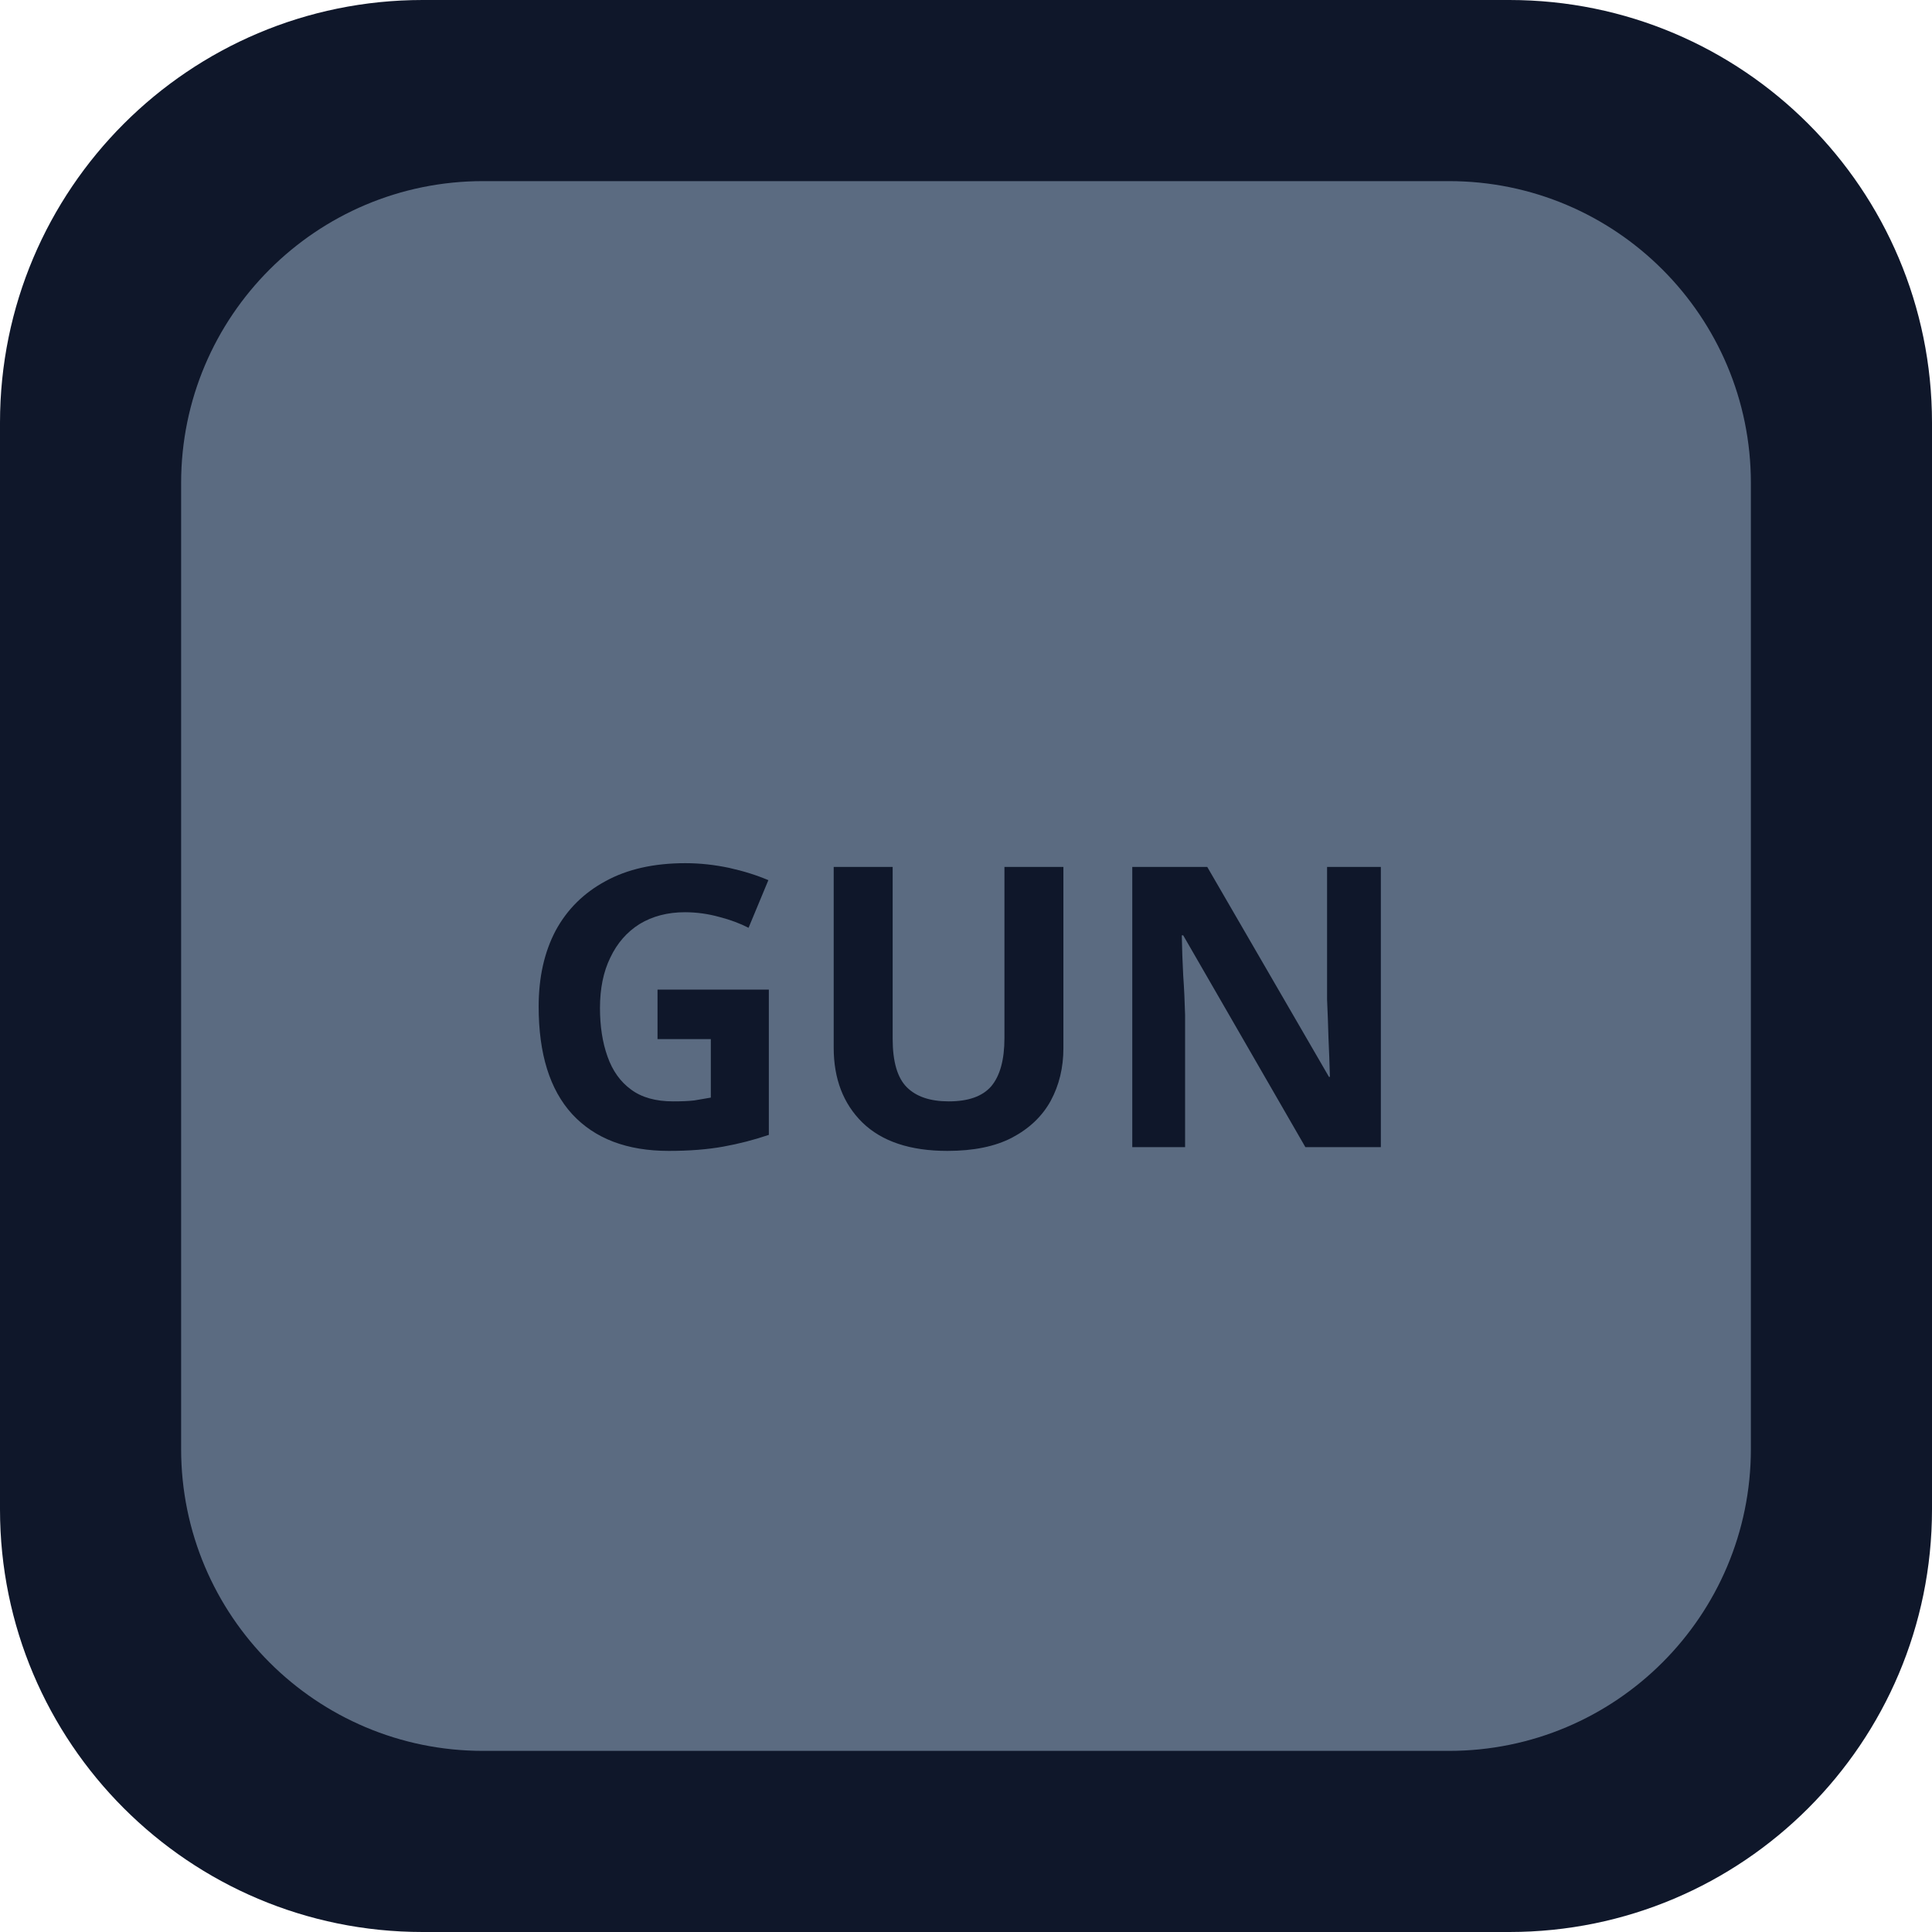
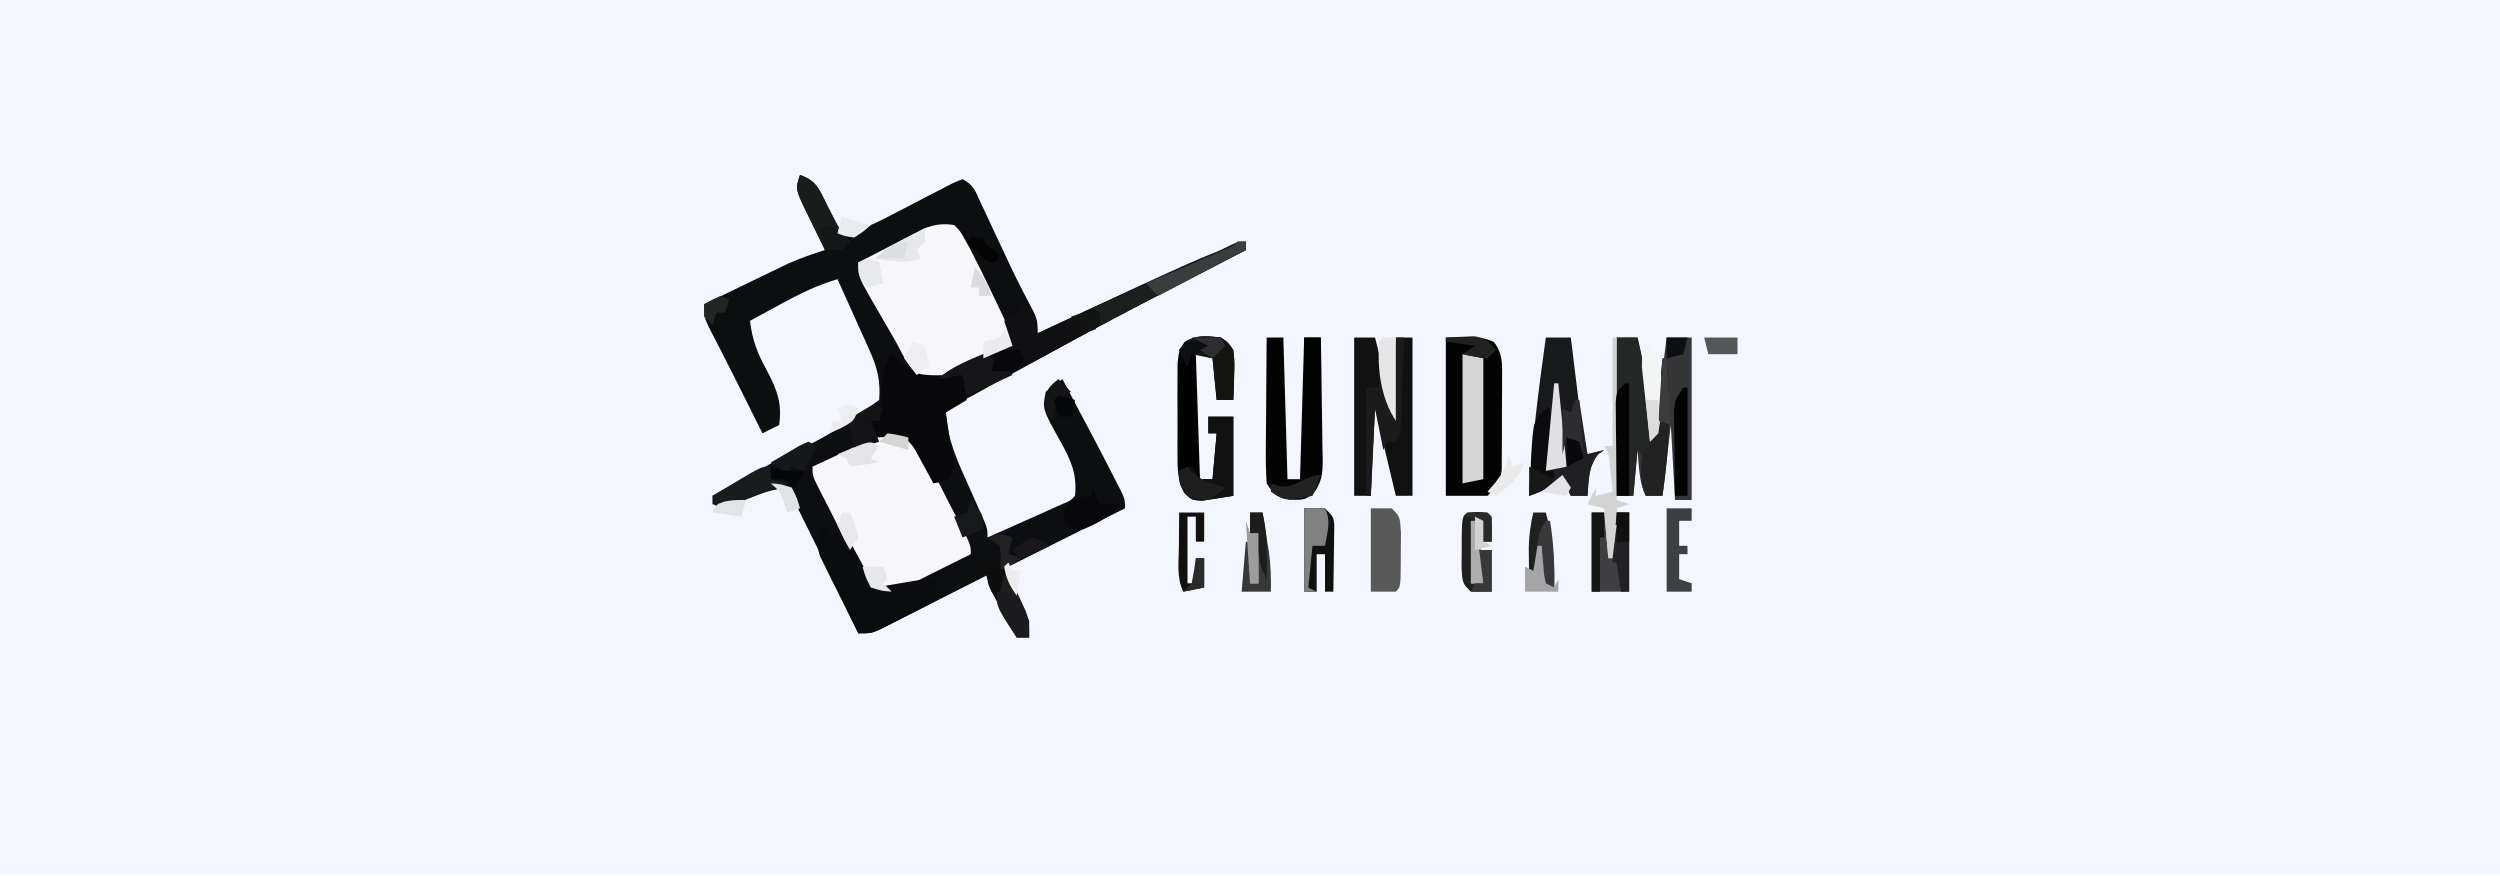
- <svg xmlns="http://www.w3.org/2000/svg" viewBox="0 0 64 64" role="img">
-   <rect width="64" height="64" rx="14" fill="#0f172a" />
-   <rect x="6" y="6" width="52" height="52" rx="10" fill="#64748b" opacity="0.9" />
-   <text x="32" y="38" text-anchor="middle" font-size="13" font-weight="700" fill="#0f172a" font-family="system-ui,sans-serif">GUN</text>
+ <svg xmlns="http://www.w3.org/2000/svg" width="600" height="210">
+   <path fill="#f3f6fd" d="M0 0h600v210H0z" />
+   <path fill="#0d0e0f" d="M192 42c4.068 1.356 4.863 3.948 6.688 7.563l.97 1.865c.79 1.52 1.567 3.045 2.342 4.572 4.003-.611 7.085-1.89 10.668-3.758l3.205-1.644q3.333-1.733 6.664-3.47l3.193-1.636 2.92-1.52L231 43c2.765 1.382 3.123 2.992 4.426 5.777l1.416 2.998 1.47 3.163q1.43 3.045 2.864 6.09l1.412 3.018c1.757 3.676 3.621 7.292 5.518 10.898C249 77 249 77 249 80l2.053-.959C289.144 61.285 289.144 61.285 299 58v2l-2.497 1.278C279.547 69.97 262.67 78.766 246 88l-5.312 2.926-5 2.761-2.322 1.281c-3.388 1.729-3.388 1.729-6.366 4.032.345 6.531 2.902 11.91 5.563 17.813q1.256 2.82 2.503 5.644l1.124 2.5C237 127 237 127 237 129q4.97-2.214 9.938-4.437l2.865-1.276 2.724-1.22 2.524-1.127c1.906-.787 1.906-.787 2.949-1.94.557-5.194-1.02-8.643-3.5-13.062-4.357-7.815-4.357-7.815-3.5-11.938 2.03-1.64 2.03-1.64 4-3 9.654 18.25 9.654 18.25 13.125 25.063l1.133 2.222C270 120 270 120 270 122l-28 14c2.529 8.293 2.529 8.293 5 13v4h-3a1661 1661 0 0 1-3.5-6.375l-1.012-1.828C237 140.227 237 140.227 237 138l-2.523 1.285q-4.635 2.355-9.275 4.696-2.008 1.015-4.013 2.038-2.881 1.466-5.771 2.918l-3.507 1.778C209 152 209 152 206 152l-.915-1.92C197.19 133.466 197.19 133.466 189 117c-4.893.664-8.575 2.067-12.95 4.258C174 122 174 122 171 121v-2l2.288-1.266q4.295-2.378 8.588-4.758l3.683-2.04c13.51-6.48 13.51-6.48 25.441-14.936.33-4.485-.355-7.54-2.187-11.617l-1.368-3.086L206 78.125l-1.445-3.242Q202.792 70.935 201 67c-5.001 1.48-9.33 3.632-13.875 6.125l-2.086 1.129Q182.517 75.622 180 77c.542 4.617 1.812 7.888 4.063 11.938 2.47 4.734 3.658 7.776 2.937 13.062l-4 2-1.54-3.078-1.001-2.003-2.176-4.36a818 818 0 0 0-5.15-10.188l-1.633-3.183-1.469-2.833C169 76 169 76 169 73q5.56-2.695 11.125-5.375l3.172-1.54 3.086-1.483 2.825-1.365c2.884-1.278 5.786-2.287 8.792-3.237l-1.566-3.176q-1-2.067-1.996-4.136l-1.038-2.092c-2.513-5.256-2.513-5.256-1.4-8.596" />
+   <path fill="#f7f7f9" d="M218 105c4.423 4.29 6.95 10.266 9.75 15.688l1.535 2.916C233 130.738 233 130.738 233 133a859 859 0 0 1-9.187 4.563l-2.62 1.326-2.548 1.24-2.333 1.158c-2.884.89-4.477.718-7.312-.287-1.314-1.515-1.314-1.515-2.281-3.465l-1.106-2.162-1.113-2.31-1.174-2.333a522 522 0 0 1-2.286-4.613c-1.329-2.705-2.72-5.377-4.102-8.055C195 114.26 195 114.26 195 112a774 774 0 0 1 8.688-4.062l2.474-1.182C214.13 103.11 214.13 103.11 218 105M229 54c1.413 1.403 1.413 1.403 2.512 3.383l1.247 2.216a339 339 0 0 1 6.054 12.276l1.232 2.586C243 80.739 243 80.739 243 83a774 774 0 0 1-8.687 4.063l-2.475 1.181c-6.06 2.773-6.06 2.773-9.78 2.694-3.73-1.7-5.163-5.486-7.058-8.938q-1.155-1.994-2.316-3.984l-2.496-4.329-1.242-2.138C206 66.345 206 66.345 206 63c2.887-1.517 5.786-3.01 8.688-4.5.816-.43 1.633-.859 2.474-1.3l2.412-1.231 2.206-1.143c2.63-.978 4.438-1.217 7.22-.826" />
+   <path fill="#353638" d="M388 81h5c1.838 7.616 2.945 15.236 4 23l3-23h6v39h-4l-1-18-2 17h-4c-1.708-3.416-1.623-7.229-2-11l-1 11h-4z" />
+   <path fill="#030303" d="M347 81c9 0 9 0 11.531 1.05 2.248 2.984 1.97 5.443 1.965 9.138l.005 2.117a343 343 0 0 1-.034 4.428 364 364 0 0 0-.008 6.775q-.01 2.153-.025 4.305l-.03 3.957C360 116 360 116 357 119h-10z" />
+   <path fill="#111" d="M325 81h5q.72 2.843 1.438 5.688l.808 3.199c.651 2.689 1.211 5.4 1.754 8.113l1-17h4v38h-4l-5-21-1 21h-4z" />
+   <path fill="#18191b" d="M371 81h6l.26 2.14q.586 4.805 1.178 9.61l.408 3.367.4 3.242.365 2.984c.334 2.279.78 4.438 1.389 6.657l4-1-1.437 1c-2.42 3.098-2.245 6.12-2.563 10h-4l-2-4-8 4c.585-12.767 2.247-25.348 4-38" />
+   <path fill="#101012" d="M297 58h2v2l-2.497 1.278c-14.492 7.43-28.956 14.884-43.219 22.747A464 464 0 0 1 232 95l-1-5-6 1c3.16-2.603 6.343-4.14 10.125-5.687l3.195-1.325C241 83 241 83 243 83l-2-6 4-2v-2h2c1.46 2.647 2 3.894 2 7l2.053-.959c12.826-5.978 25.66-11.887 38.71-17.361l2.46-1.035 2.148-.896c1.632-.636 1.632-.636 2.629-1.749" />
+   <path fill="#08080a" d="m214 85 1.813 1.938c3.321 3.132 5.996 3.181 10.375 3.124l2.73-.027L231 90l1 6-5 3c.48 3.433.97 6.845 1.625 10.25C229 112 229 112 228 115c-2.062.688-2.062.688-4 1l-1.023-1.898-1.352-2.477-1.336-2.46c-1.233-2.273-1.233-2.273-3.289-4.165-3.583-.167-3.583-.167-7 0l-1-4h2l.148-2.484.227-3.266.21-3.234c.388-2.818.972-4.599 2.415-7.016" />
+   <path fill="#030202" d="M293 81c1.707 1.137 1.707 1.137 3 3 .293 2.918.293 2.918.188 6.188l-.083 3.292L296 96h-4l-1-10-4-1 1 30h3l1-11h-2v-4h6v19l-4.812.75-2.708.422C286 120 286 120 284.37 118.445c-1.874-3.345-1.758-5.907-1.768-9.73l-.01-2.114q-.002-2.205.017-4.41c.016-2.25 0-4.498-.02-6.748q.004-2.145.013-4.29l.01-3.938C283 84 283 84 284.306 82.076 287.18 80.25 289.71 80.647 293 81" />
+   <path fill="#030304" d="M304 81h4l1 34h3l1-34h4q.148 7.366.22 14.734.03 2.505.082 5.01c.048 2.404.071 4.806.089 7.21l.062 2.257c.002 3.473-.202 5.44-2.25 8.296C313 120 313 120 309.374 119.937 306 119 306 119 304 116a101 101 0 0 1-.195-7.95l.008-2.34c.011-2.466.037-4.932.062-7.397q.016-2.51.027-5.018.035-6.148.098-12.295" />
+   <path fill="#0b0c0d" d="M197 126h2v2h2v2h3l6 11c3.064-.51 6.128-1.023 9.188-1.562C222 139 222 139 225 139v5q-3.9 2.01-7.812 4l-2.237 1.156-2.158 1.094-1.984 1.016C209 152 209 152 206 152c-1.71-3.385-3.389-6.784-5.062-10.187l-1.471-2.909-1.377-2.822-1.286-2.587c-.939-2.913-.644-4.589.196-7.495" />
+   <path fill="#252626" d="M388 81h5c2.518 10.408 3.165 20.302 3 31l-3-4-1 11h-4z" />
+   <path fill="#202022" d="M373 92h1v6l3 1 2-3 2 13 4-1-1.437 1c-2.42 3.098-2.245 6.12-2.563 10h-4l-2-4h-2v-2h-2z" />
+   <path fill="#d6d5d6" d="m351 85 5 1v29l-5 1z" />
+   <path fill="#595959" d="M329 122h5c2 2 2 2 2.23 5.879a362 362 0 0 1-.043 4.683l-.001 2.405c-.046 5.893-.046 5.893-1.186 7.033h-6z" />
+   <path fill="#030303" d="M313 81h4v33l-4 1z" />
+   <path fill="#3f3f41" d="M382 123h3l2 7 1-7h3v19h-9z" />
+   <path fill="#111" d="M290 100h6v19l-4.812.75-2.708.422C286 120 286 120 284.176 118.203 283 116 283 116 283 113l3-1 2 3h3l1-11h-2z" />
+   <path fill="#101010" d="M313 122h5c2 2 2 2 2.227 3.88-.01.743-.02 1.487-.032 2.253l-.02 2.441-.05 2.551-.027 2.574c-.024 2.1-.06 4.2-.098 6.301h-2v-9h-2v9h-3z" />
+   <path fill="#1b1b1b" d="M335 81h2a3584 3584 0 0 1-.437 11.375l-.12 3.273-.127 3.125-.11 2.889C336 104 336 104 335 106h-2l-1 2-2-10-1 21h-1V93h3v-5h1l2 10z" />
+   <path fill="#222" d="M399 86h1c1.126 11.31.683 21.764-1 33h-4c-1.512-3.024-1.173-5.662-1-9 .938-2.312.938-2.312 2-4 1.09-2.178 1.28-3.72 1.535-6.133l.264-2.441.264-2.551.275-2.574q.335-3.15.662-6.301" />
+   <path fill="#1d1f1f" d="M299 58v2l-23.828 12.305-1.992 1.029A630 630 0 0 1 264 78v-3l-2-1 2.352-1.038q4.373-1.932 8.744-3.87 1.882-.833 3.765-1.663c8.521-3.747 8.521-3.747 16.889-7.82C297 58 297 58 299 58" />
+   <path fill="#d3d3d4" d="M387 81h1v39l3 1-3 1 .125 3.75c.124 3.705-.32 4.639-2.125 8.25l-1-12-4-1 2-4v2l4-1a764 764 0 0 0-.437-4.375l-.247-2.46c-.207-2.208-.207-2.208-1.316-4.165h2z" />
+   <path fill="#141413" d="M293 81c1.707 1.137 1.707 1.137 3 3 .293 2.918.293 2.918.188 6.188l-.083 3.292L296 96h-4l-1-10-5-1-1 3-2-4c2.7-3.813 5.61-3.47 10-3" />
+   <path fill="#3d3f40" d="M400 122h6v3h-3v6h2v2h-2v6l3 1v2h-6z" />
+   <path fill="#1f1f1f" d="M354.5 122.875C357 123 357 123 358 124c.04 2 .043 4 0 6h-2l-1-5h-1l-1 15h3l-1-8h3v10h-5c-2-2-2-2-2.23-5.66q.006-2.202.043-4.403l.001-2.26c.055-6.62.055-6.62 3.686-6.802" />
+   <path fill="#040404" d="M390 92h1v27h-3c-.058-4.125-.094-8.25-.125-12.375l-.05-3.562-.02-3.399-.032-3.142C388 94 388 94 390 92" />
+   <path fill="#0c0c0e" d="M371 98h1q.039 2.906.063 5.813l.035 3.269C372 110 372 110 371 113h2c-.187 1.875-.187 1.875-1 4-2.55 1.133-2.55 1.133-5 2q.173-3.595.375-7.187c.03-.674.062-1.348.094-2.042.512-8.752.512-8.752 3.531-11.771" />
+   <path fill="#1a1c1c" d="M192 42c4.199 1.4 4.592 3.552 6.563 7.438 2.26 4.613 2.26 4.613 5.437 8.562l-2 2h-4q-1.798-3.648-3.562-7.312l-1.038-2.092c-2.513-5.256-2.513-5.256-1.4-8.596" />
+   <path fill="#202021" d="M368 123h3c1.628 6.148 2.202 11.64 2 18l-3-1v-4l-2 5h-1q-.04-3.094-.062-6.187l-.036-3.481c.086-2.925.42-5.495 1.098-8.332" />
+   <path fill="#030304" d="M404 93h1v26h-3c-.058-3.77-.094-7.541-.125-11.312-.017-1.072-.034-2.144-.05-3.249l-.02-3.115-.032-2.872C402 96 402 96 404 93" />
+   <path fill="#383838" d="M300 123h3q.508 3.061 1 6.125l.563 3.445c.407 3.191.515 6.218.437 9.43h-7l1-12h1v10h2v-12h-2z" />
+   <path fill="#11100f" d="M283 123h6v7h-2v-6h-2v16h2v-6h2v7l-5 1c-1.655-3.31-1.1-6.991-1.062-10.625l.013-2.43q.02-2.972.049-5.945" />
+   <path fill="#161518" d="m237 85 2 2-1 2 3-1 2 2-11 5-1-5-6 1c3.625-3.172 7.512-4.429 12-6" />
+   <path fill="#f3f5f5" d="M395 82c3.8 4.958 4.082 7.823 3.688 14l-.108 2.234c-.338 5.524-.338 5.524-2.58 7.766-.366-3.249-.715-6.5-1.062-9.75l-.315-2.79-.283-2.694-.27-2.476c-.07-2.31.256-4.09.93-6.29" />
+   <path fill="#08080a" d="m262 117 2 4h5c-2.555 2.98-5.383 4.524-9 6-2.312-.187-2.312-.187-4-1-1-2-1-2-.375-4.062C257 120 257 120 259.625 119.25L262 119z" />
+   <path fill="#191b1c" d="M185 112v3l4 1q-3.124 1.222-6.25 2.438l-3.516 1.37c-2.424.894-4.717 1.65-7.234 2.192l-1-3q2.933-1.757 5.875-3.5l3.305-1.969C183 112 183 112 185 112" />
+   <path fill="#e6e6e6" d="M332 81h3v20c-3.605-5.407-4.495-12.561-4-19z" />
+   <path fill="#1c1c1e" d="M241 138c2.09 2.09 2.925 3.7 4.125 6.375l1.07 2.336C247 149 247 149 247 153h-3c-5.217-7.877-5.217-7.877-4.312-12.562z" />
+   <path fill="#212123" d="M388 123h3v19h-2l-1-7h-1z" />
+   <path fill="#818181" d="M313 122h5c1.534 3.069.55 5.7 0 9h-3l-1 10 2 1h-3z" />
+   <path fill="#e0e0e2" d="M373 92h1l2 20-5 1z" />
+   <path fill="#3a3c3d" d="M297 58h2v2l-21 11-3-3 1.912-.81q4.264-1.811 8.526-3.627l3.01-1.276 2.86-1.22 2.65-1.127c1.991-.774 1.991-.774 3.042-1.94" />
+   <path fill="#141416" d="m210 97 2 1-1 3h-2l2 5-6 2-.437-2.375c-.441-2.59-.441-2.59-1.563-4.625 5.273-3.223 5.273-3.223 7-4" />
+   <path fill="#1e1e1e" d="m285 112 1.125 1.375c2.418 2.095 4.83 2.745 7.875 3.625-1.687 1.563-1.687 1.563-4 3-2.625-.125-2.625-.125-5-1-2-3-2-3-2-6z" />
+   <path fill="#e6e8e9" d="M222 55v3l-2 2 1 2c-3.818 1.374-7.073.68-11 0 3.649-3.04 7.744-4.965 12-7" />
+   <path fill="#222" d="m317 114-2 5c-6.625 1.25-6.625 1.25-10-1v-2l2.188.688c4.26.473 5.87-2.688 9.812-2.688" />
+   <path fill="#151517" d="M382 123h3v6h-1v13h-2z" />
+   <path fill="#2d2d2f" d="M378 96h1l1 13-4-4-1 4V98l2 1z" />
+   <path fill="#161718" d="m194 106 2 1-3 6-3-1-1 2-4-3a432 432 0 0 1 4.375-2.562l2.46-1.442z" />
+   <path fill="#39383b" d="M371 125h1c.917 5.385 1.111 10.542 1 16l-3-1a357 357 0 0 1-.625-5.25l-.352-2.953c-.024-2.931.446-4.342 1.977-6.797" />
+   <path fill="#a5a5a7" d="M369 131h1l.148 1.934.227 2.504c.07.823.14 1.647.21 2.496L371 140l2 1 1-2v3h-8v-6l2 1z" />
+   <path fill="#1d1d1d" d="M300 123h3c.853 3.674 1.108 7.045 1.063 10.813l-.028 2.957L304 139c-2.13-3.79-2.167-6.657-2-11h-2z" />
+   <path fill="#17191a" d="M233 120c3 3.625 3 3.625 3 7l-5 2-2-5 3-1z" />
+   <path fill="#e5e5e7" d="m211 107-2 3 2 1-7 1-1-2-2-1a328 328 0 0 1 3.875-1.562l2.18-.88C209 106 209 106 211 107" />
+   <path fill="#08080a" d="M239 84h6l1 2-2 3c-3.125.188-3.125.188-6 0z" />
+   <path fill="#3b3c3b" d="M399 86h1l1 16-3-1z" />
+   <path fill="#adadad" d="M353 125h1c1.263 5.075 2.27 9.728 2 15h-3z" />
+   <path fill="#9c9c9c" d="m299 125 1 3h2v12h-2z" />
+   <path fill="#eeeef0" d="m219 82 3 1 1 5-3 2-3-4z" />
+   <path fill="#e7e9ea" d="m208 62 3 1 1 5-4 1c-2-3-2-3-2-6z" />
+   <path fill="#383838" d="M355 132h3v10h-5l1-2h2z" />
+   <path fill="#151517" d="m254 91 3 3-3 2c-.73 2.563-.73 2.563-1 5-2-2-2-2-2.312-4.437.36-2.956 1.024-3.752 3.312-5.563" />
+   <path fill="#212121" d="M347 81c1.437-.081 2.874-.14 4.313-.187l2.425-.106c2.74.355 3.554 1.187 5.262 3.293l-2 2c-3.125-.375-3.125-.375-6-1l3-2-7-1z" />
+   <path fill="#222123" d="m243 129-1 4 3 1-5 3 .188-2.875L240 131l-3-2c3-1 3-1 6 0" />
+   <path fill="#141617" d="m199 54 5 4-2 2h-4l-1-5z" />
+   <path fill="#050608" d="m185 112 1.75.5c2.517.645 2.517.645 6.25.5l-2 4h-2v-2h-4z" />
+   <path fill="#eaeaea" d="m362 109 1 3 3-1c-1.491 3.795-3.757 5.61-7 8l-2-1 1.938-2.25c1.845-2.461 2.623-3.785 3.062-6.75" />
+   <path fill="#555759" d="M409 81h8v4h-7z" />
+   <path fill="#e7e8ea" d="M207 136h5l1 3-1 1 2 2c-2.375-.187-2.375-.187-5-1-1.312-2.562-1.312-2.562-2-5" />
+   <path fill="#e9e9eb" d="M202 123h2c1.125 2.813 1.125 2.813 2 6l-2 3c-1.562-2.812-1.562-2.812-3-6z" />
+   <path fill="#0e0f11" d="M288.125 81.875 291 82c-1.375 1.5-1.375 1.5-3 3h-2l-1 3-2-4c2-2 2-2 5.125-2.125" />
+   <path fill="#eeedef" d="m205 96 2 1Zm-1 1 2 1c-1 3-1 3-4.062 4.688L199 104l1-3h2l-1-3z" />
+   <path fill="#050607" d="M254 95c2.063.438 2.063.438 4 1l-1 4h-3c-.562-1.937-.562-1.937-1-4z" />
+   <path fill="#0e0c0d" d="m237 135 4 2-1 5h-2l-2-6z" />
+   <path fill="#101010" d="M388 123h3v7h-3z" />
+   <path fill="#e2e5e7" d="m179 120-1 4-7-1c1-2 1-2 2.875-2.625C176 120 176 120 179 120" />
+   <path fill="#dcdcda" d="M395 96h3c.195 6.055.195 6.055 0 8l-2 2z" />
+   <path fill="#131514" d="M264 75c-.312 1.938-.312 1.938-1 4l-3 1-1-3-2-1c3-1 3-1 7-1" />
+   <path fill="#181819" d="m367 112 6 3c-2.052 2.248-3.007 3.002-6 4z" />
+   <path fill="#09090b" d="m376 105 3 1c.688 2.063.688 2.063 1 4l-4 2z" />
+   <path fill="#0e0f11" d="M400 81h5l-1 4-4 1z" />
+   <path fill="#e9ebed" d="m202 52 7 2c-1.75 1.563-1.75 1.563-4 3-2.25-.312-2.25-.312-4-1z" />
+   <path fill="#2a2a2a" d="M287 134h2v7l-5 1 2-2c.398-1.988.738-3.99 1-6" />
+   <path fill="#1a171a" d="M248 129c2.313.813 2.313.813 4 2l-7 3-2-2c2.25-1.625 2.25-1.625 5-3" />
+   <path fill="#2a2a2a" d="M352 123a100 100 0 0 1 5 0c1 1 1 1 1.063 4.063L358 130h-2l-1-5-3-1z" />
+   <path fill="#2e2e30" d="M286 81h7l1 2-3 3-3-2 2-1z" />
+   <path fill="#ebebed" d="m241 79 2 4-7 3v-4l1.938-.375L240 81z" />
+   <path fill="#242625" d="m173 71 2 1-1 3h-2l-1 3-2-2v-3c1.875-1.062 1.875-1.062 4-2" />
+   <path fill="#e2e3e5" d="M185 116c2.375.188 2.375.188 5 1 1.313 2.563 1.313 2.563 2 5l-3 1-.875-2.375c-.974-2.722-.974-2.722-3.125-4.625" />
+   <path fill="#d5d5d6" d="M213 104c2.625.375 2.625.375 5 1v3l-7-2z" />
+   <path fill="#050405" d="M233 57h3l1 2 3 2-1 2c-2 0-2 0-3.5-1.375L234 60l-2-2z" />
+   <path fill="#eeecef" d="m242 135 1 2h2l-1 6c-1.738-2.607-2.502-4.013-3-7z" />
+   <path fill="#d4d4d4" d="m385 123 1 3h2l-1 8h-1z" />
+   <path fill="#d3d3d3" d="m354 124 2 1v5l2 1-4 1z" />
+   <path fill="#e4e3e6" d="m375 114 2 3-1 2-6-1z" />
+   <path fill="#dcdbdd" d="M234 64c1.892 2.386 3.024 4.072 4 7h-3v-2h-2z" />
+   <path fill="#dddfe0" d="m218 58-1 4h-7c5.217-4 5.217-4 8-4" />
</svg>
